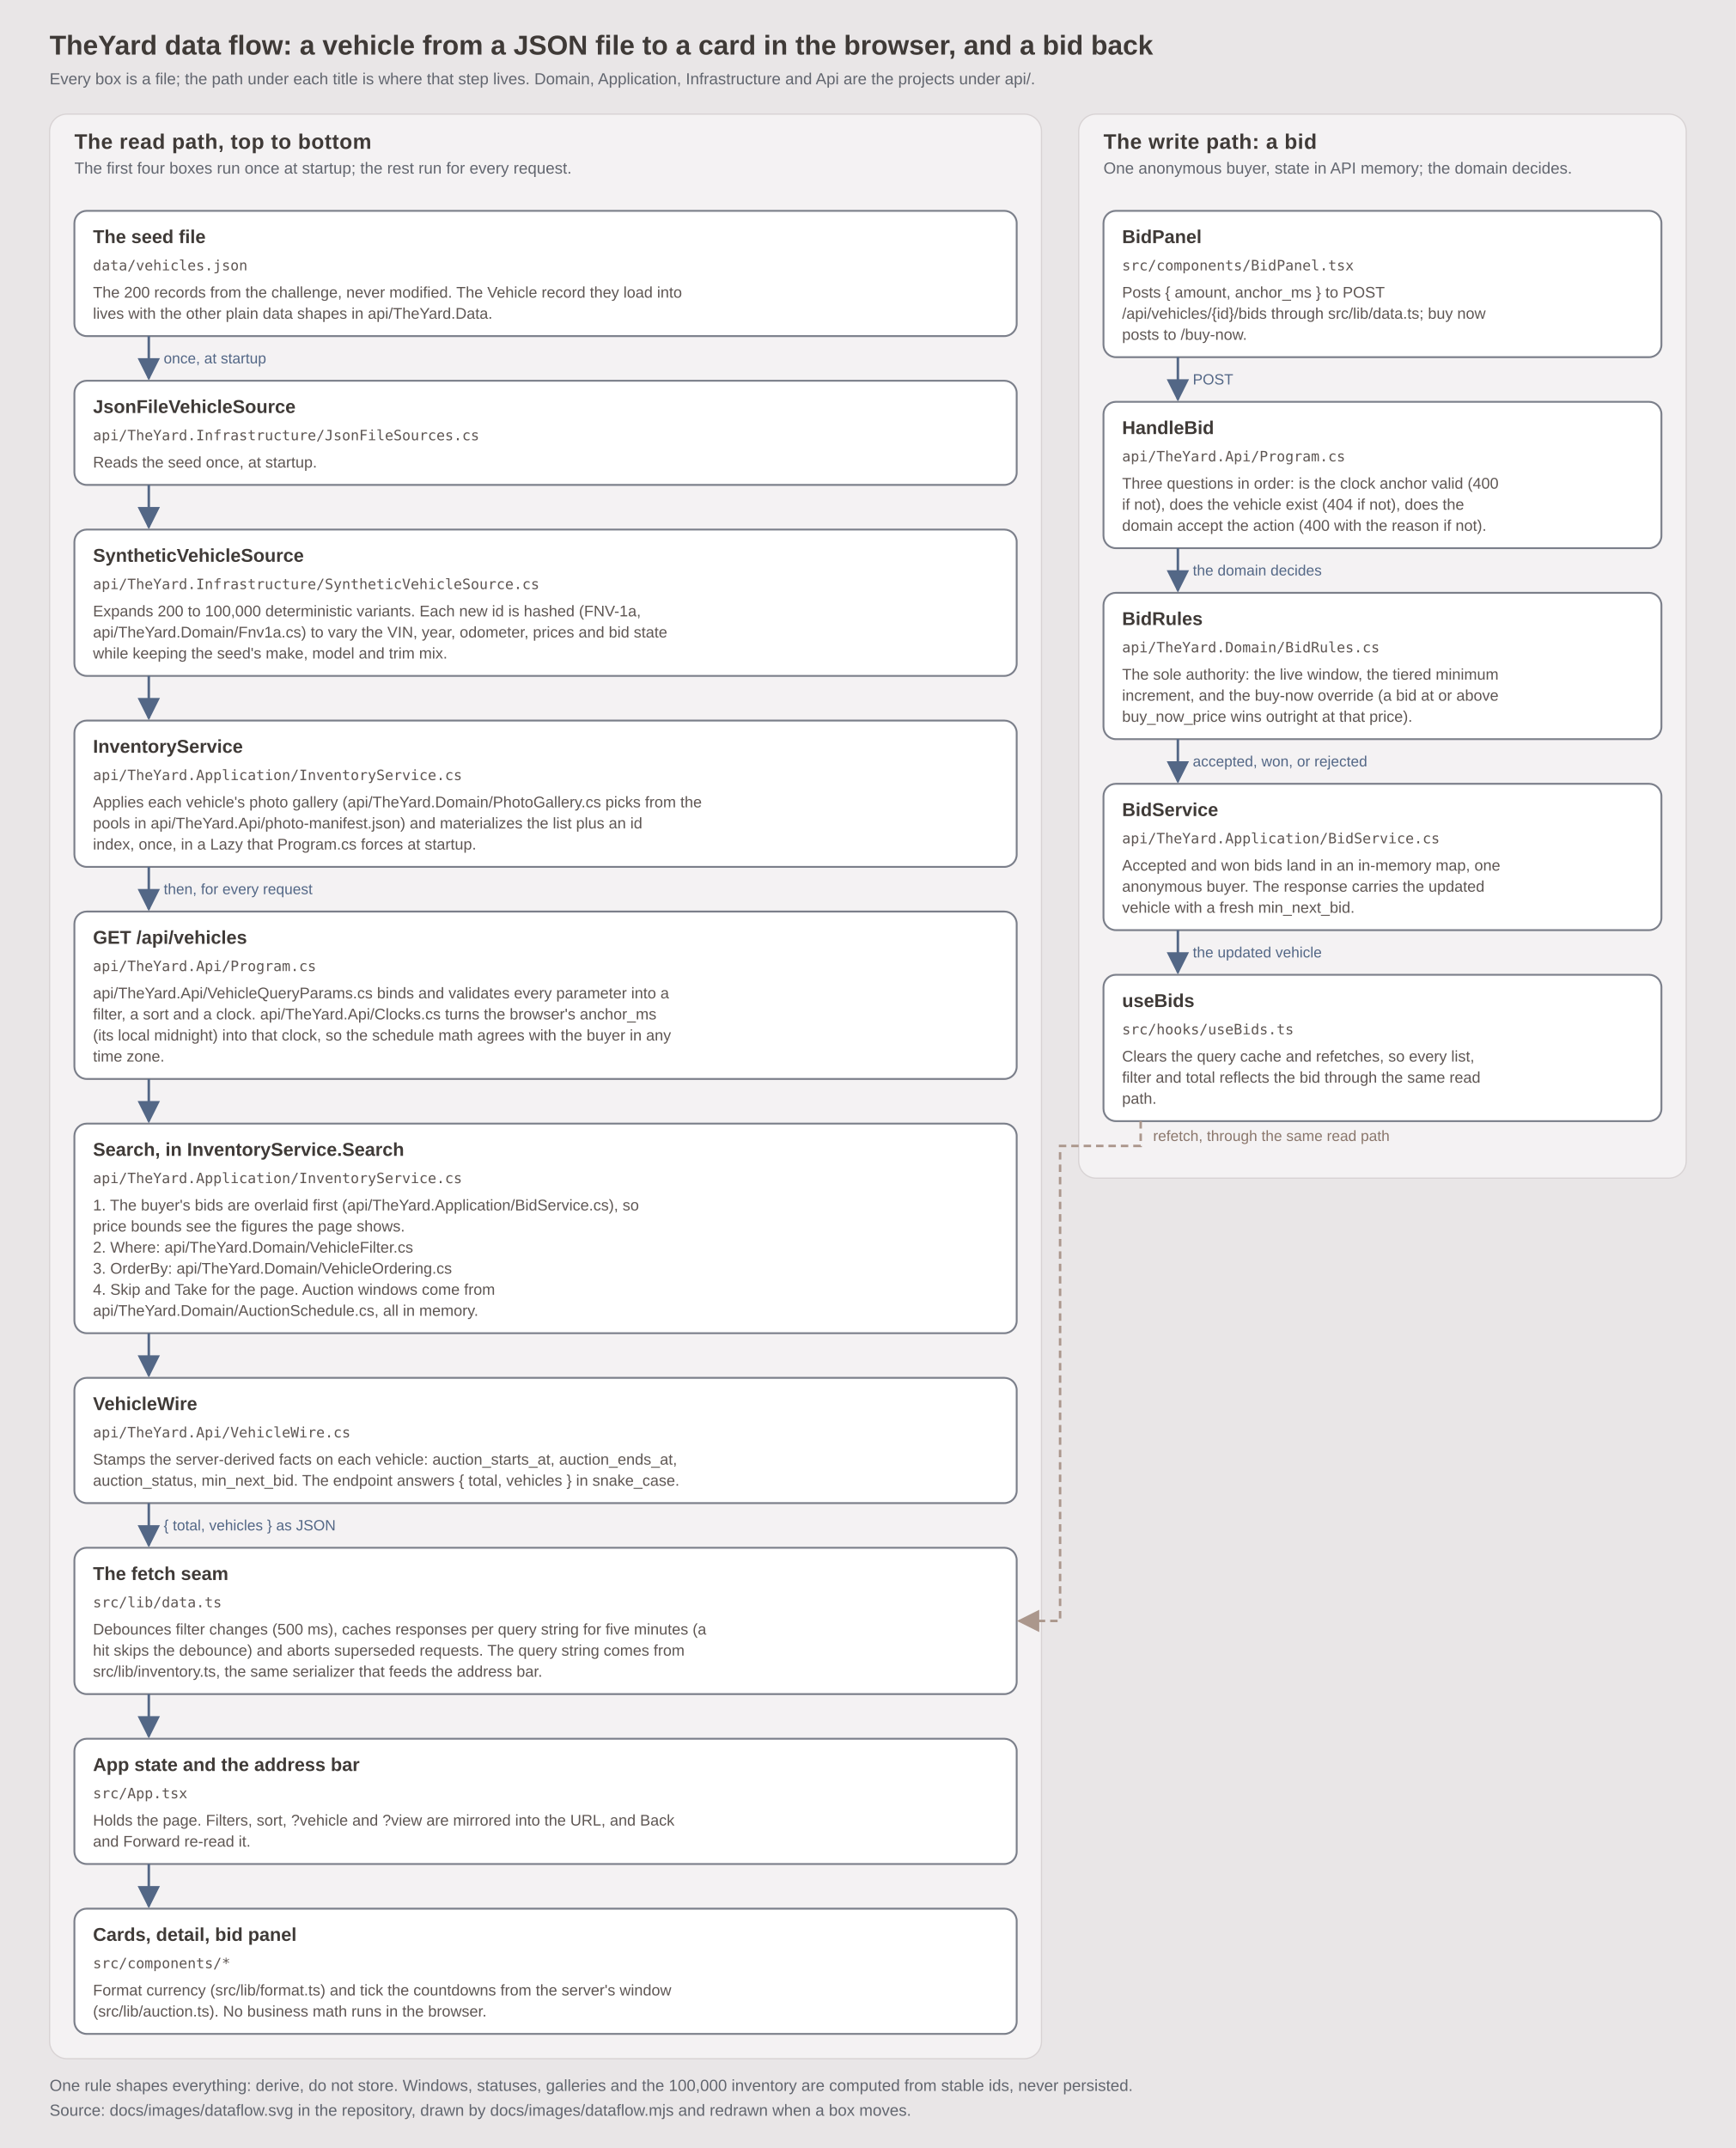
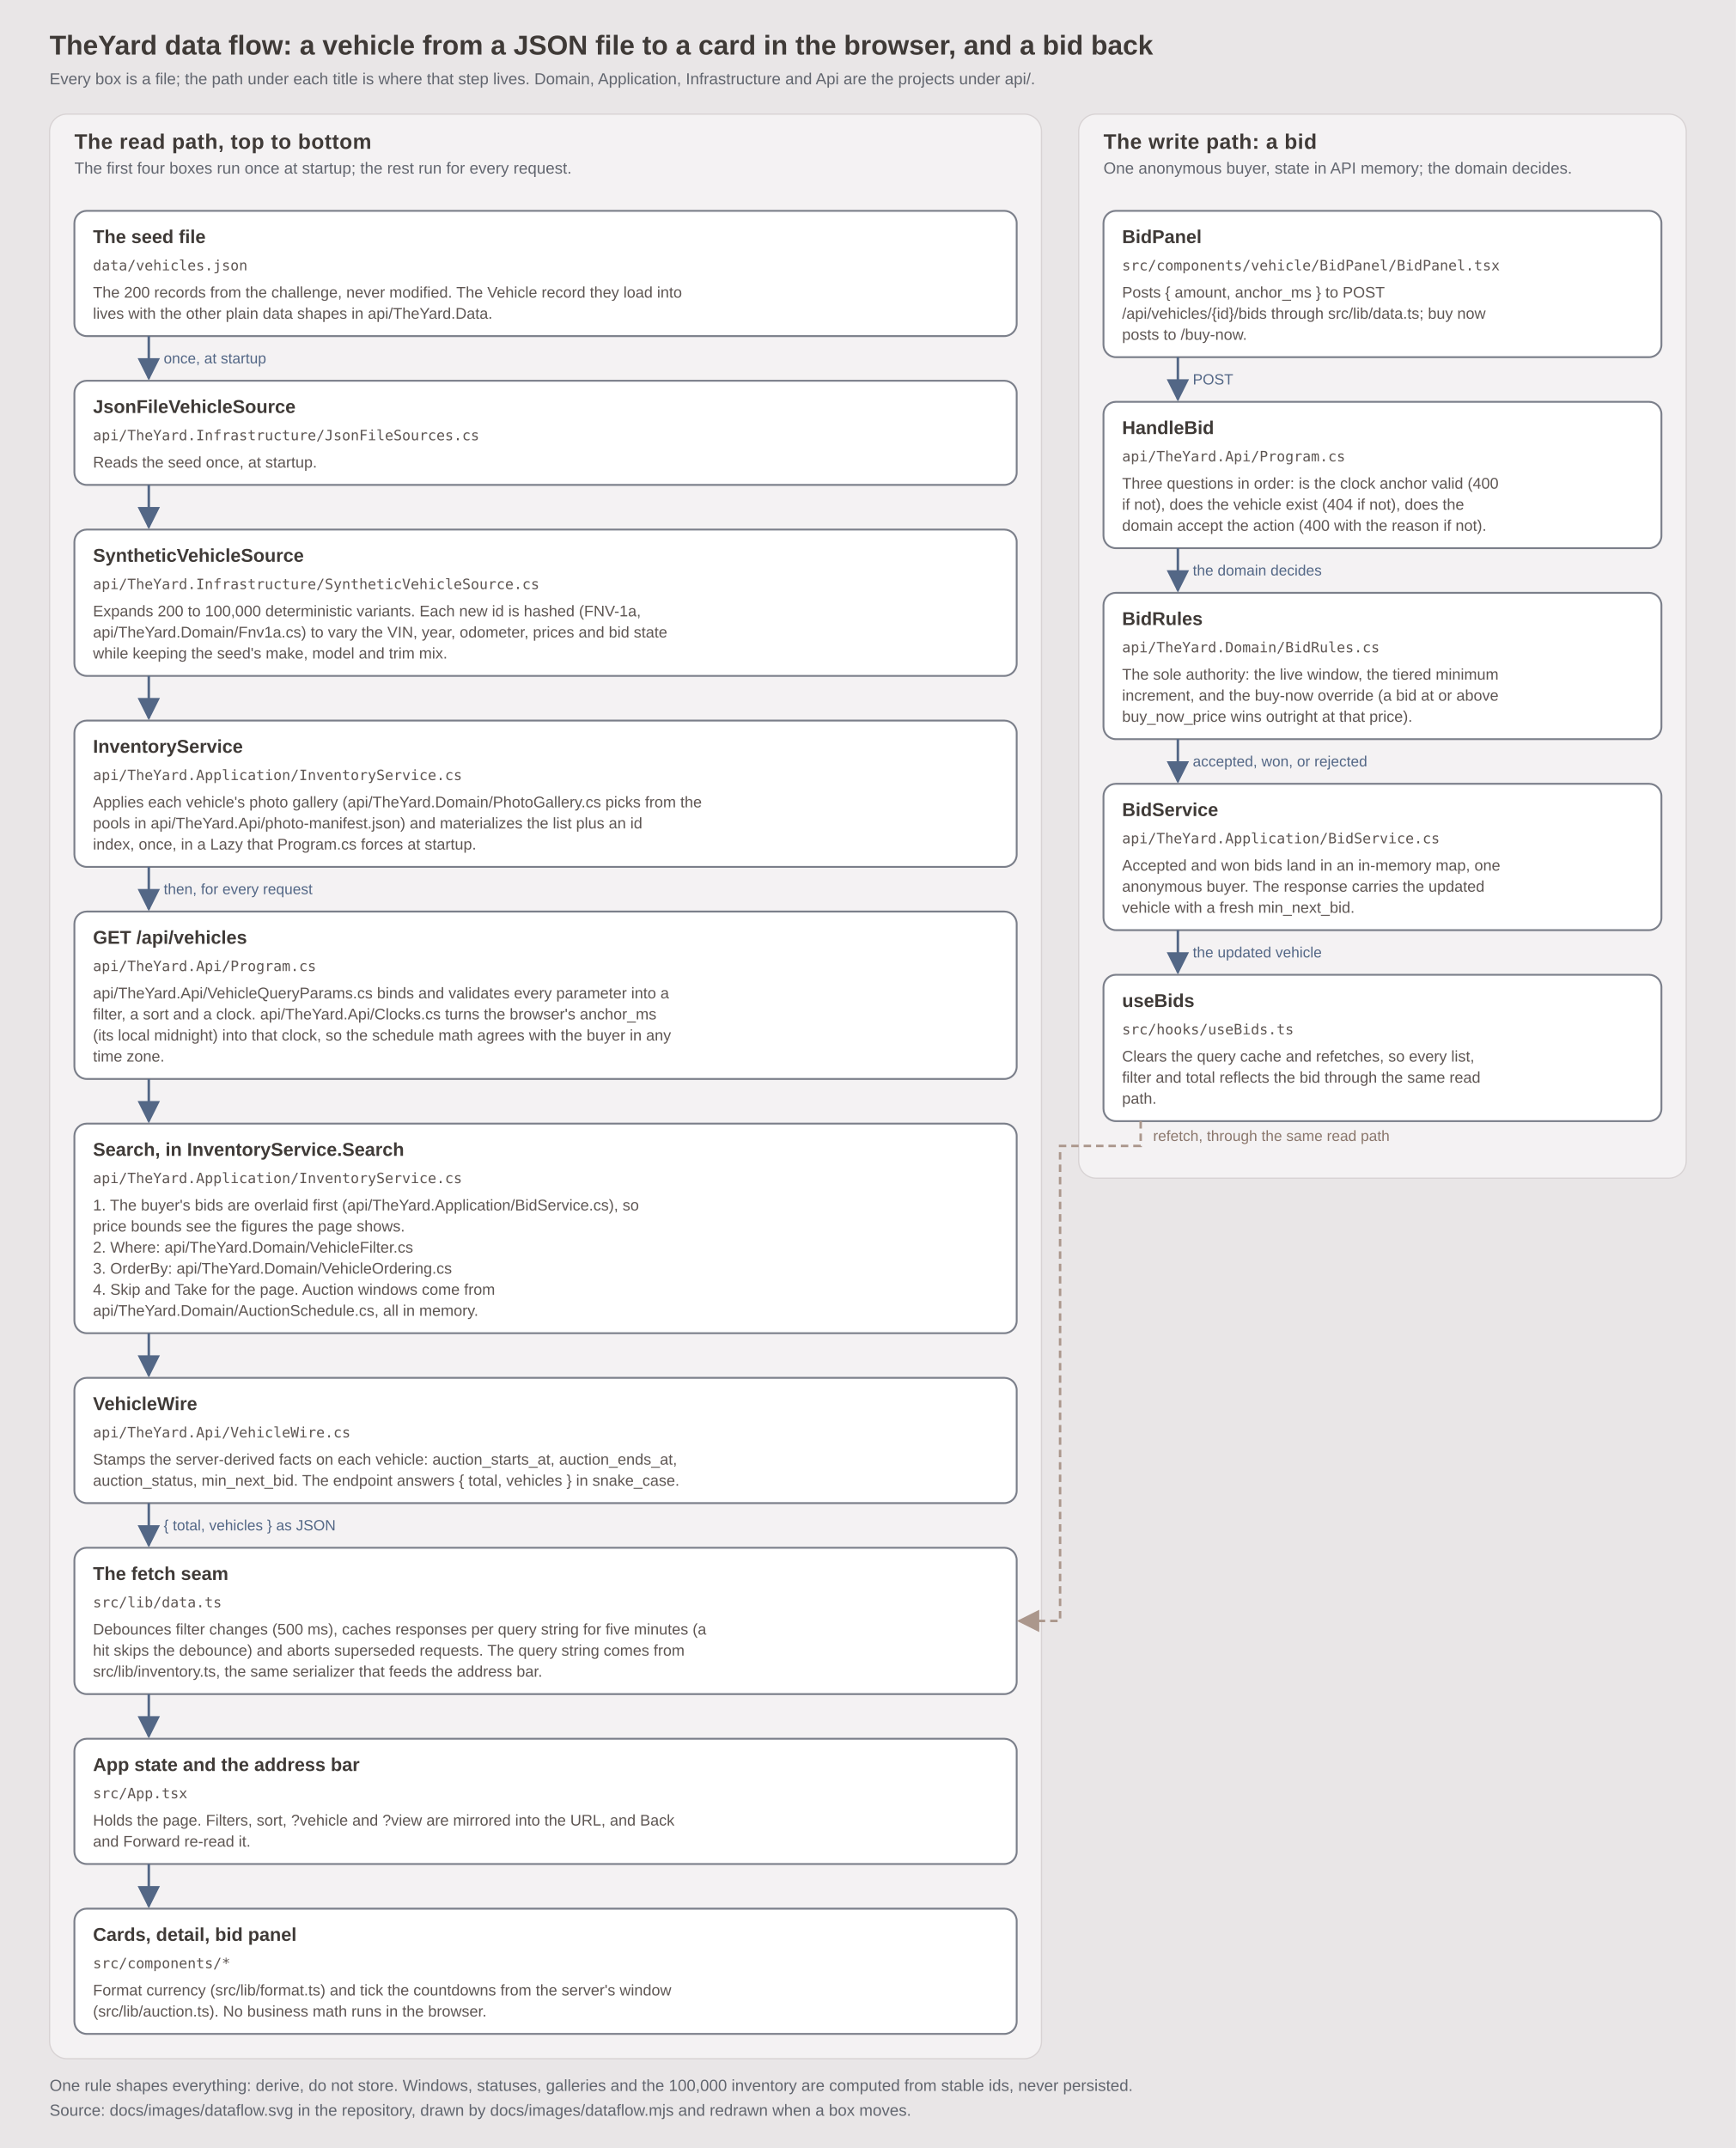
<svg xmlns="http://www.w3.org/2000/svg" width="1400" height="1732" viewBox="0 0 1400 1732" font-family="'IBM Plex Sans', 'Segoe UI', system-ui, Arial, sans-serif" font-size="14">
  <defs>
    <marker id="arrow" viewBox="0 0 10 10" refX="9" refY="5" markerWidth="9" markerHeight="9" orient="auto-start-reverse">
      <path d="M0 0 L10 5 L0 10 z" fill="#536786" />
    </marker>
    <marker id="arrow-taupe" viewBox="0 0 10 10" refX="9" refY="5" markerWidth="9" markerHeight="9" orient="auto-start-reverse">
      <path d="M0 0 L10 5 L0 10 z" fill="#ab978c" />
    </marker>
    <style>
      .box { fill: #ffffff; stroke: #7b7f8a; stroke-width: 1.5; rx: 10; }
      .lane { fill: #f4f2f3; stroke: #d8d3d4; stroke-width: 1; rx: 14; }
      .title { fill: #3f3a37; font-size: 15px; font-weight: 600; }
      .lane-title { fill: #3f3a37; font-size: 17px; font-weight: 700; letter-spacing: 0.02em; }
      .lane-sub { fill: #62666f; font-size: 13px; }
      .body { fill: #5e5653; font-size: 12.5px; }
      .mono { fill: #5e5653; font-family: ui-monospace, 'Cascadia Mono', Consolas, monospace; font-size: 11.5px; }
      .flow { stroke: #536786; stroke-width: 2; fill: none; marker-end: url(#arrow); }
      .flow-label { fill: #536786; font-size: 12px; font-weight: 500; }
      .loop { stroke: #ab978c; stroke-width: 2; fill: none; stroke-dasharray: 6 4; marker-end: url(#arrow-taupe); }
      .loop-label { fill: #8a766b; font-size: 12px; font-weight: 500; }
      .heading { fill: #3f3a37; font-size: 22px; font-weight: 700; }
      .caption { fill: #62666f; font-size: 13px; }
    </style>
  </defs>
  <rect width="1400" height="1732" fill="#e9e6e7" />
  <text x="40" y="44" class="heading">TheYard data flow: a vehicle from a JSON file to a card in the browser, and a bid back</text>
  <text x="40" y="68" class="caption">Every box is a file; the path under each title is where that step lives. Domain, Application, Infrastructure and Api are the projects under api/.</text>
  <rect x="40" y="92" width="800" height="1568" class="lane" />
  <text x="60" y="120" class="lane-title">The read path, top to bottom</text>
  <text x="60" y="140" class="lane-sub">The first four boxes run once at startup; the rest run for every request.</text>
  <rect x="870" y="92" width="490" height="858" class="lane" />
  <text x="890" y="120" class="lane-title">The write path: a bid</text>
  <text x="890" y="140" class="lane-sub">One anonymous buyer, state in API memory; the domain decides.</text>
  <rect x="60" y="170" width="760" height="101" class="box" />
  <text x="75" y="196" class="title">The seed file</text>
  <text x="75" y="218" class="mono">data/vehicles.json</text>
  <text x="75" y="240" class="body">The 200 records from the challenge, never modified. The Vehicle record they load into</text>
  <text x="75" y="257" class="body">lives with the other plain data shapes in api/TheYard.Data.</text>
  <path d="M120 271 L120 305" class="flow" />
  <text x="132" y="293" class="flow-label">once, at startup</text>
  <rect x="60" y="307" width="760" height="84" class="box" />
  <text x="75" y="333" class="title">JsonFileVehicleSource</text>
  <text x="75" y="355" class="mono">api/TheYard.Infrastructure/JsonFileSources.cs</text>
  <text x="75" y="377" class="body">Reads the seed once, at startup.</text>
  <path d="M120 391 L120 425" class="flow" />
  <rect x="60" y="427" width="760" height="118" class="box" />
  <text x="75" y="453" class="title">SyntheticVehicleSource</text>
  <text x="75" y="475" class="mono">api/TheYard.Infrastructure/SyntheticVehicleSource.cs</text>
  <text x="75" y="497" class="body">Expands 200 to 100,000 deterministic variants. Each new id is hashed (FNV-1a,</text>
  <text x="75" y="514" class="body">api/TheYard.Domain/Fnv1a.cs) to vary the VIN, year, odometer, prices and bid state</text>
  <text x="75" y="531" class="body">while keeping the seed's make, model and trim mix.</text>
  <path d="M120 545 L120 579" class="flow" />
  <rect x="60" y="581" width="760" height="118" class="box" />
  <text x="75" y="607" class="title">InventoryService</text>
  <text x="75" y="629" class="mono">api/TheYard.Application/InventoryService.cs</text>
  <text x="75" y="651" class="body">Applies each vehicle's photo gallery (api/TheYard.Domain/PhotoGallery.cs picks from the</text>
  <text x="75" y="668" class="body">pools in api/TheYard.Api/photo-manifest.json) and materializes the list plus an id</text>
  <text x="75" y="685" class="body">index, once, in a Lazy that Program.cs forces at startup.</text>
  <path d="M120 699 L120 733" class="flow" />
  <text x="132" y="721" class="flow-label">then, for every request</text>
  <rect x="60" y="735" width="760" height="135" class="box" />
  <text x="75" y="761" class="title">GET /api/vehicles</text>
  <text x="75" y="783" class="mono">api/TheYard.Api/Program.cs</text>
  <text x="75" y="805" class="body">api/TheYard.Api/VehicleQueryParams.cs binds and validates every parameter into a</text>
  <text x="75" y="822" class="body">filter, a sort and a clock. api/TheYard.Api/Clocks.cs turns the browser's anchor_ms</text>
  <text x="75" y="839" class="body">(its local midnight) into that clock, so the schedule math agrees with the buyer in any</text>
  <text x="75" y="856" class="body">time zone.</text>
  <path d="M120 870 L120 904" class="flow" />
  <rect x="60" y="906" width="760" height="169" class="box" />
  <text x="75" y="932" class="title">Search, in InventoryService.Search</text>
  <text x="75" y="954" class="mono">api/TheYard.Application/InventoryService.cs</text>
  <text x="75" y="976" class="body">1. The buyer's bids are overlaid first (api/TheYard.Application/BidService.cs), so</text>
  <text x="75" y="993" class="body">price bounds see the figures the page shows.</text>
  <text x="75" y="1010" class="body">2. Where: api/TheYard.Domain/VehicleFilter.cs</text>
  <text x="75" y="1027" class="body">3. OrderBy: api/TheYard.Domain/VehicleOrdering.cs</text>
  <text x="75" y="1044" class="body">4. Skip and Take for the page. Auction windows come from</text>
  <text x="75" y="1061" class="body">api/TheYard.Domain/AuctionSchedule.cs, all in memory.</text>
  <path d="M120 1075 L120 1109" class="flow" />
  <rect x="60" y="1111" width="760" height="101" class="box" />
  <text x="75" y="1137" class="title">VehicleWire</text>
  <text x="75" y="1159" class="mono">api/TheYard.Api/VehicleWire.cs</text>
  <text x="75" y="1181" class="body">Stamps the server-derived facts on each vehicle: auction_starts_at, auction_ends_at,</text>
  <text x="75" y="1198" class="body">auction_status, min_next_bid. The endpoint answers { total, vehicles } in snake_case.</text>
  <path d="M120 1212 L120 1246" class="flow" />
  <text x="132" y="1234" class="flow-label">{ total, vehicles } as JSON</text>
  <rect x="60" y="1248" width="760" height="118" class="box" />
  <text x="75" y="1274" class="title">The fetch seam</text>
  <text x="75" y="1296" class="mono">src/lib/data.ts</text>
  <text x="75" y="1318" class="body">Debounces filter changes (500 ms), caches responses per query string for five minutes (a</text>
  <text x="75" y="1335" class="body">hit skips the debounce) and aborts superseded requests. The query string comes from</text>
  <text x="75" y="1352" class="body">src/lib/inventory.ts, the same serializer that feeds the address bar.</text>
  <path d="M120 1366 L120 1400" class="flow" />
  <rect x="60" y="1402" width="760" height="101" class="box" />
  <text x="75" y="1428" class="title">App state and the address bar</text>
  <text x="75" y="1450" class="mono">src/App.tsx</text>
  <text x="75" y="1472" class="body">Holds the page. Filters, sort, ?vehicle and ?view are mirrored into the URL, and Back</text>
  <text x="75" y="1489" class="body">and Forward re-read it.</text>
  <path d="M120 1503 L120 1537" class="flow" />
  <rect x="60" y="1539" width="760" height="101" class="box" />
  <text x="75" y="1565" class="title">Cards, detail, bid panel</text>
  <text x="75" y="1587" class="mono">src/components/*</text>
  <text x="75" y="1609" class="body">Format currency (src/lib/format.ts) and tick the countdowns from the server's window</text>
  <text x="75" y="1626" class="body">(src/lib/auction.ts). No business math runs in the browser.</text>
  <rect x="890" y="170" width="450" height="118" class="box" />
  <text x="905" y="196" class="title">BidPanel</text>
-   <text x="905" y="218" class="mono">src/components/BidPanel.tsx</text>
+   <text x="905" y="218" class="mono">src/components/vehicle/BidPanel/BidPanel.tsx</text>
  <text x="905" y="240" class="body">Posts { amount, anchor_ms } to POST</text>
  <text x="905" y="257" class="body">/api/vehicles/{id}/bids through src/lib/data.ts; buy now</text>
  <text x="905" y="274" class="body">posts to /buy-now.</text>
  <path d="M950 288 L950 322" class="flow" />
  <text x="962" y="310" class="flow-label">POST</text>
  <rect x="890" y="324" width="450" height="118" class="box" />
  <text x="905" y="350" class="title">HandleBid</text>
  <text x="905" y="372" class="mono">api/TheYard.Api/Program.cs</text>
  <text x="905" y="394" class="body">Three questions in order: is the clock anchor valid (400</text>
  <text x="905" y="411" class="body">if not), does the vehicle exist (404 if not), does the</text>
  <text x="905" y="428" class="body">domain accept the action (400 with the reason if not).</text>
  <path d="M950 442 L950 476" class="flow" />
  <text x="962" y="464" class="flow-label">the domain decides</text>
  <rect x="890" y="478" width="450" height="118" class="box" />
  <text x="905" y="504" class="title">BidRules</text>
  <text x="905" y="526" class="mono">api/TheYard.Domain/BidRules.cs</text>
  <text x="905" y="548" class="body">The sole authority: the live window, the tiered minimum</text>
  <text x="905" y="565" class="body">increment, and the buy-now override (a bid at or above</text>
  <text x="905" y="582" class="body">buy_now_price wins outright at that price).</text>
  <path d="M950 596 L950 630" class="flow" />
  <text x="962" y="618" class="flow-label">accepted, won, or rejected</text>
  <rect x="890" y="632" width="450" height="118" class="box" />
  <text x="905" y="658" class="title">BidService</text>
  <text x="905" y="680" class="mono">api/TheYard.Application/BidService.cs</text>
  <text x="905" y="702" class="body">Accepted and won bids land in an in-memory map, one</text>
  <text x="905" y="719" class="body">anonymous buyer. The response carries the updated</text>
  <text x="905" y="736" class="body">vehicle with a fresh min_next_bid.</text>
  <path d="M950 750 L950 784" class="flow" />
  <text x="962" y="772" class="flow-label">the updated vehicle</text>
  <rect x="890" y="786" width="450" height="118" class="box" />
  <text x="905" y="812" class="title">useBids</text>
  <text x="905" y="834" class="mono">src/hooks/useBids.ts</text>
  <text x="905" y="856" class="body">Clears the query cache and refetches, so every list,</text>
  <text x="905" y="873" class="body">filter and total reflects the bid through the same read</text>
  <text x="905" y="890" class="body">path.</text>
  <path d="M920 904 L920 924 L855 924 L855 1307 L822 1307" class="loop" />
  <text x="930" y="920" class="loop-label">refetch, through the same read path</text>
  <text x="40" y="1686" class="caption">One rule shapes everything: derive, do not store. Windows, statuses, galleries and the 100,000 inventory are computed from stable ids, never persisted.</text>
  <text x="40" y="1706" class="caption">Source: docs/images/dataflow.svg in the repository, drawn by docs/images/dataflow.mjs and redrawn when a box moves.</text>
</svg>
